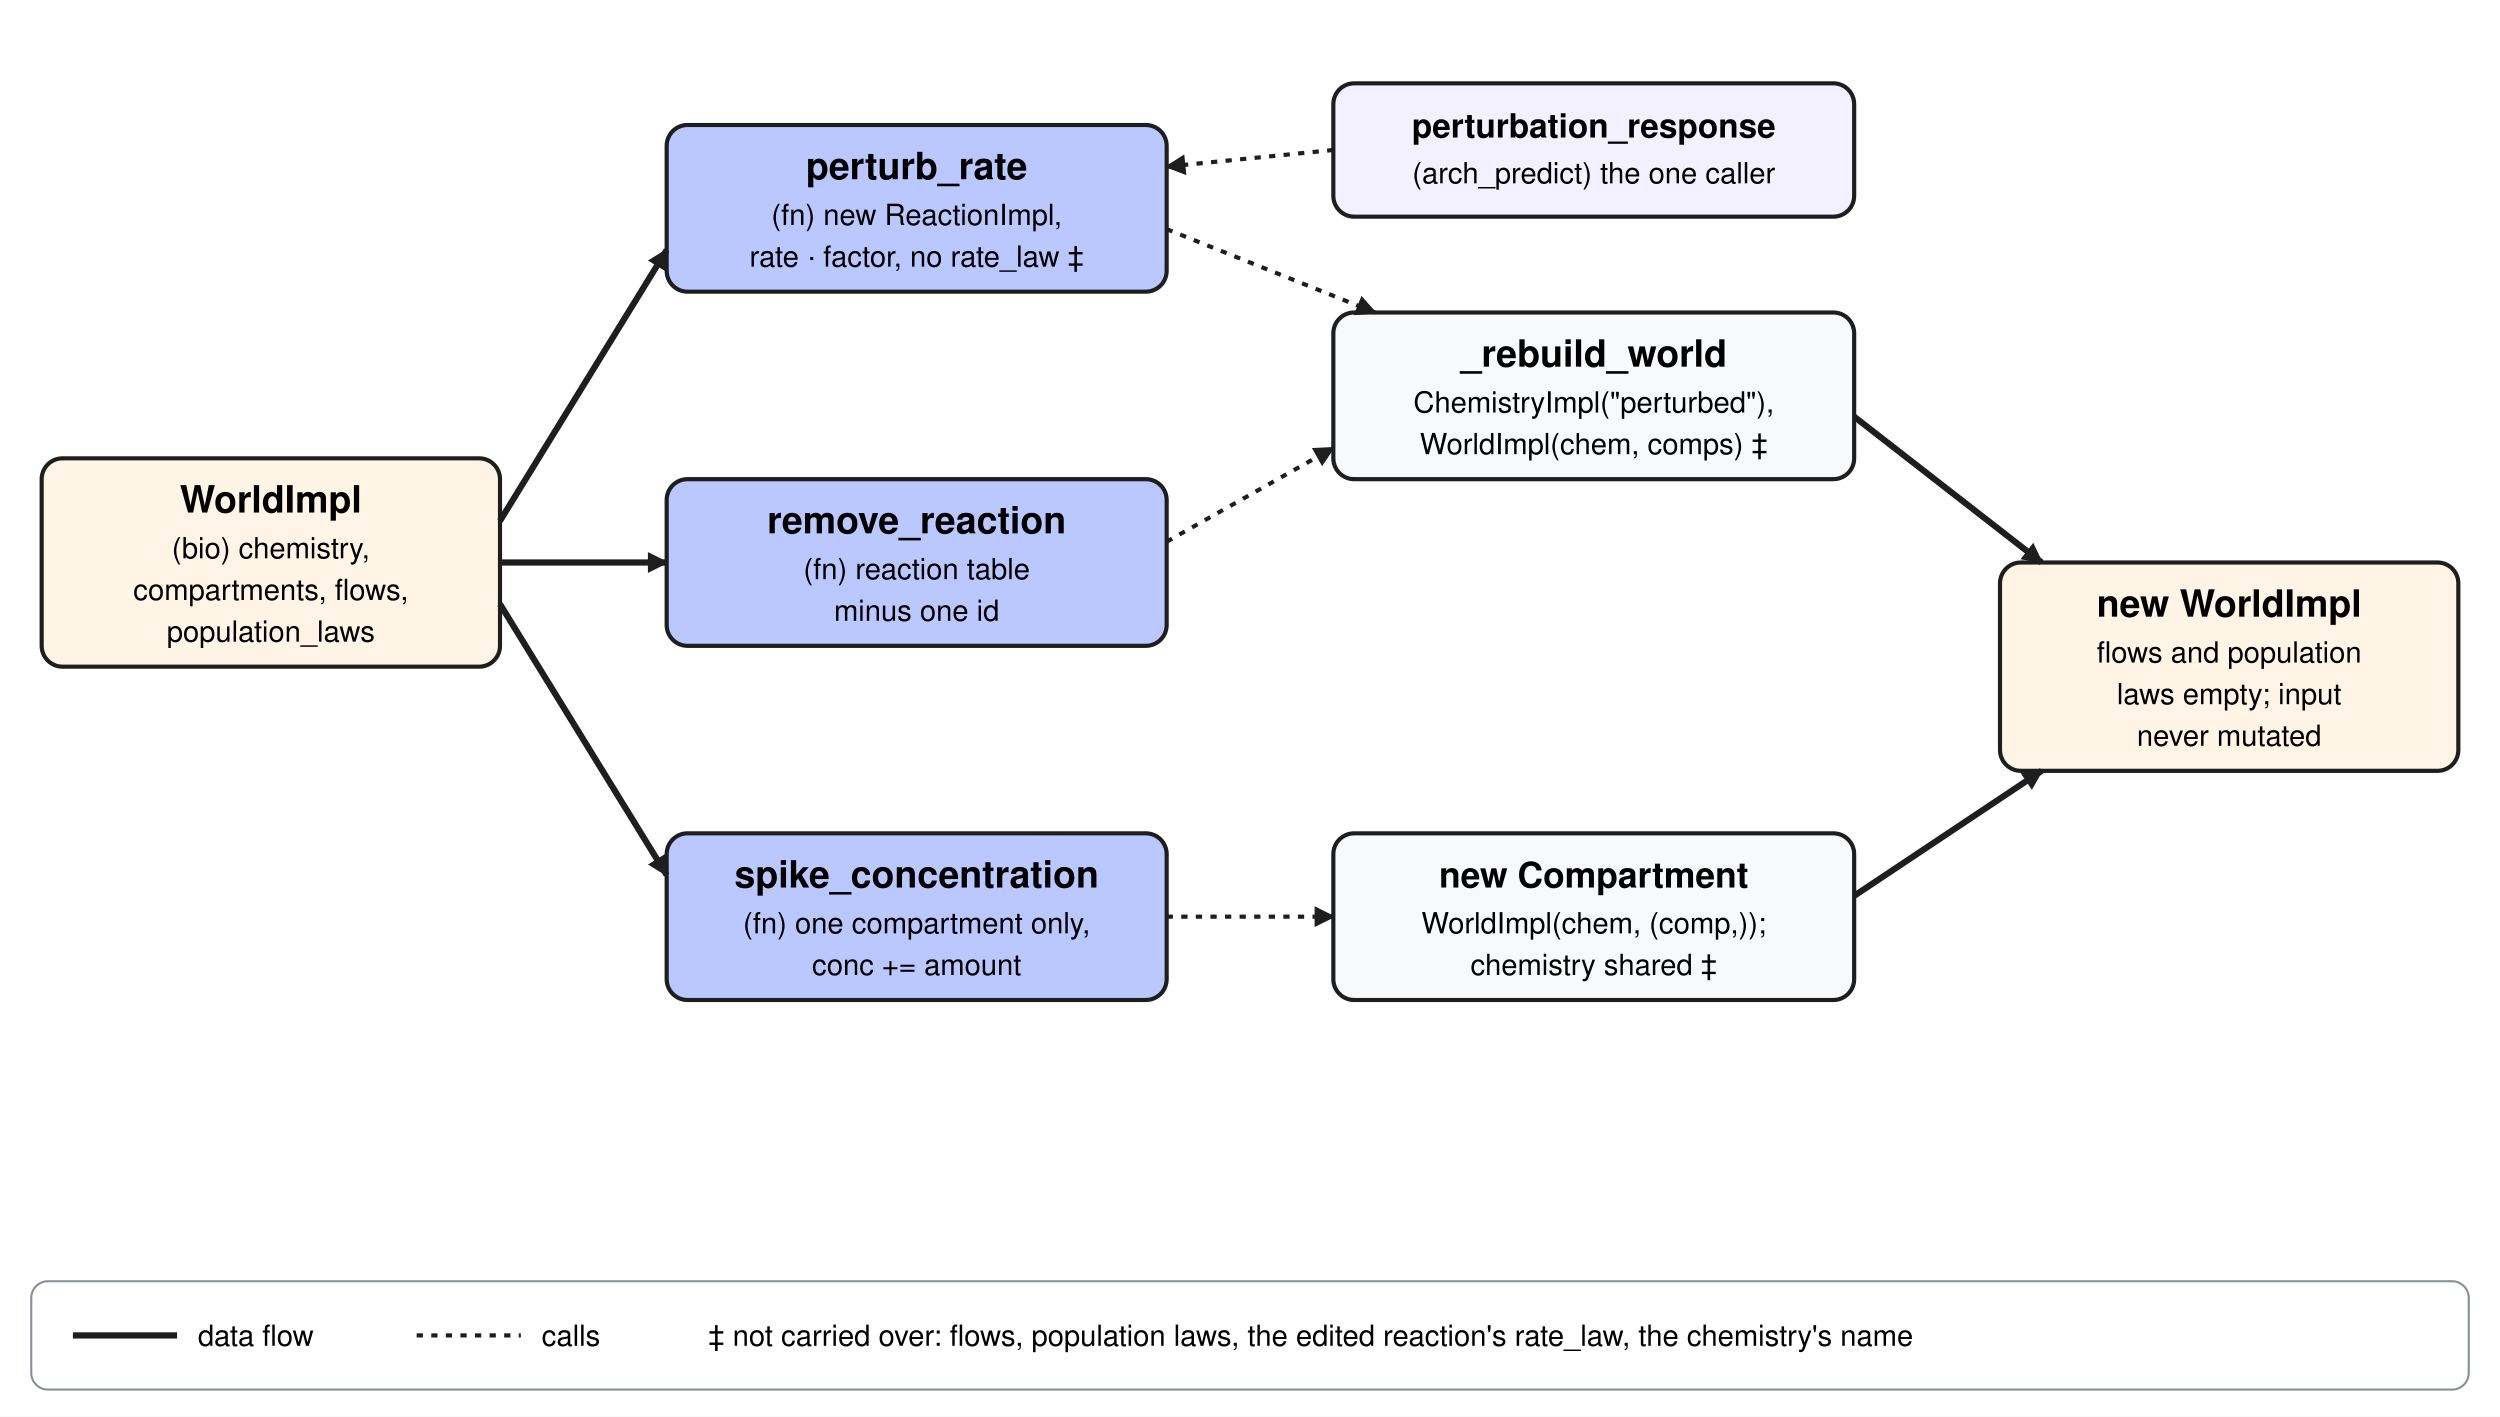
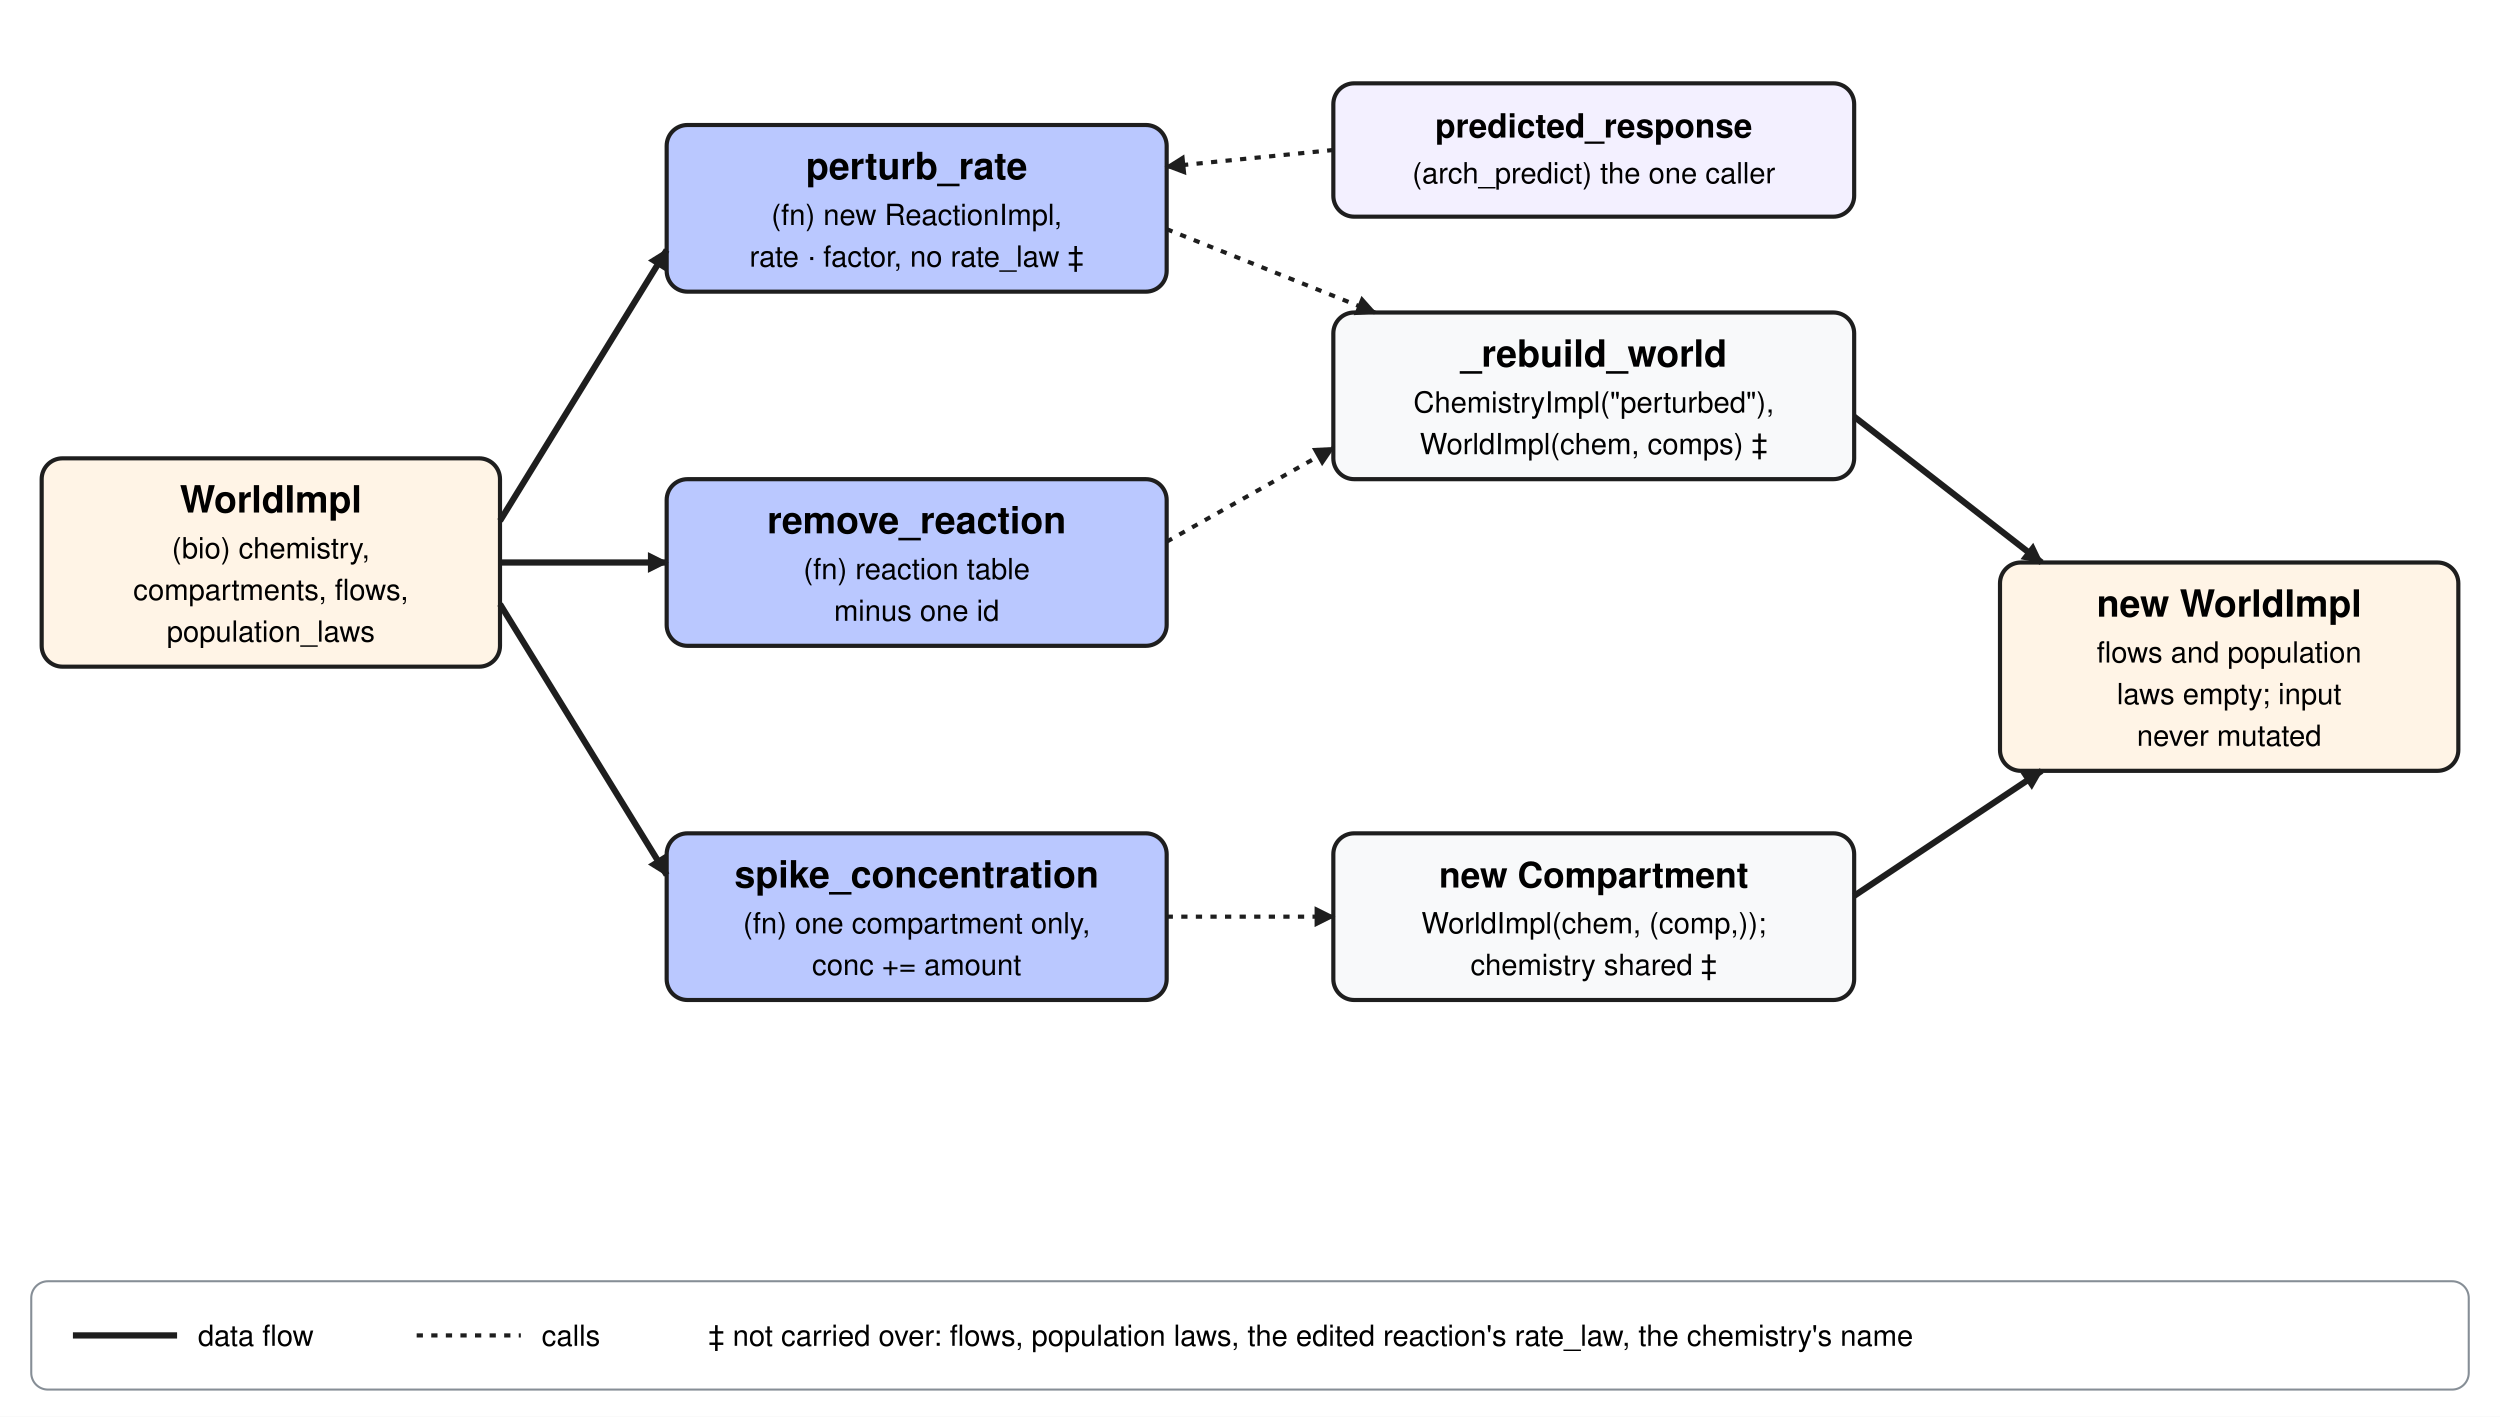
<svg xmlns="http://www.w3.org/2000/svg" width="2400" height="1360" viewBox="0 0 1200 680" font-family="Helvetica, Arial, sans-serif">
  <defs>
    <marker id="arrowhead" viewBox="0 0 10 10" refX="9" refY="5" markerUnits="userSpaceOnUse" markerWidth="10" markerHeight="10" orient="auto-start-reverse">
      <polygon id="arrowhead-shape" points="0,0 10,5 0,10" fill="#1e1e1e" />
    </marker>
  </defs>
  <rect id="bg" x="0" y="0" width="1200" height="680" fill="#ffffff" />
  <g id="n-world">
    <rect id="n-world-box" x="20" y="220" width="220" height="100" rx="10" fill="#fff4e6" stroke="#1e1e1e" stroke-width="2" />
    <text id="n-world-name" x="130" y="246" font-size="18" font-weight="600" text-anchor="middle">WorldImpl</text>
    <text id="n-world-k1" x="130" y="268" font-size="14" text-anchor="middle">(bio) chemistry,</text>
    <text id="n-world-k2" x="130" y="288" font-size="14" text-anchor="middle">compartments, flows,</text>
    <text id="n-world-k3" x="130" y="308" font-size="14" text-anchor="middle">population_laws</text>
  </g>
  <g id="n-rate">
    <rect id="n-rate-box" x="320" y="60" width="240" height="80" rx="10" fill="#bac8ff" stroke="#1e1e1e" stroke-width="2" />
    <text id="n-rate-name" x="440" y="86" font-size="18" font-weight="600" text-anchor="middle">perturb_rate</text>
    <text id="n-rate-kind" x="440" y="108" font-size="14" text-anchor="middle">(fn) new ReactionImpl,</text>
    <text id="n-rate-kind2" x="440" y="128" font-size="14" text-anchor="middle">rate · factor, no rate_law ‡</text>
  </g>
  <g id="n-rm">
    <rect id="n-rm-box" x="320" y="230" width="240" height="80" rx="10" fill="#bac8ff" stroke="#1e1e1e" stroke-width="2" />
    <text id="n-rm-name" x="440" y="256" font-size="18" font-weight="600" text-anchor="middle">remove_reaction</text>
    <text id="n-rm-kind" x="440" y="278" font-size="14" text-anchor="middle">(fn) reaction table</text>
    <text id="n-rm-kind2" x="440" y="298" font-size="14" text-anchor="middle">minus one id</text>
  </g>
  <g id="n-spike">
    <rect id="n-spike-box" x="320" y="400" width="240" height="80" rx="10" fill="#bac8ff" stroke="#1e1e1e" stroke-width="2" />
    <text id="n-spike-name" x="440" y="426" font-size="18" font-weight="600" text-anchor="middle">spike_concentration</text>
    <text id="n-spike-kind" x="440" y="448" font-size="14" text-anchor="middle">(fn) one compartment only,</text>
    <text id="n-spike-kind2" x="440" y="468" font-size="14" text-anchor="middle">conc += amount</text>
  </g>
  <line id="e-world-rate" x1="240" y1="250" x2="320" y2="120" stroke="#1e1e1e" stroke-width="3" marker-end="url(#arrowhead)" />
  <line id="e-world-rm" x1="240" y1="270" x2="320" y2="270" stroke="#1e1e1e" stroke-width="3" marker-end="url(#arrowhead)" />
  <line id="e-world-spike" x1="240" y1="290" x2="320" y2="420" stroke="#1e1e1e" stroke-width="3" marker-end="url(#arrowhead)" />
  <g id="n-rebuild">
    <rect id="n-rebuild-box" x="640" y="150" width="250" height="80" rx="10" fill="#f8f9fa" stroke="#1e1e1e" stroke-width="2" />
    <text id="n-rebuild-name" x="765" y="176" font-size="18" font-weight="600" text-anchor="middle">_rebuild_world</text>
    <text id="n-rebuild-kind" x="765" y="198" font-size="14" text-anchor="middle">ChemistryImpl("perturbed"),</text>
    <text id="n-rebuild-kind2" x="765" y="218" font-size="14" text-anchor="middle">WorldImpl(chem, comps) ‡</text>
  </g>
  <line id="e-rate-rebuild" x1="560" y1="110" x2="660" y2="150" stroke="#1e1e1e" stroke-width="2" stroke-dasharray="3 4" marker-end="url(#arrowhead)" />
  <line id="e-rm-rebuild" x1="560" y1="260" x2="640" y2="215" stroke="#1e1e1e" stroke-width="2" stroke-dasharray="3 4" marker-end="url(#arrowhead)" />
  <g id="n-comp">
    <rect id="n-comp-box" x="640" y="400" width="250" height="80" rx="10" fill="#f8f9fa" stroke="#1e1e1e" stroke-width="2" />
    <text id="n-comp-name" x="765" y="426" font-size="17" font-weight="600" text-anchor="middle">new Compartment</text>
    <text id="n-comp-kind" x="765" y="448" font-size="14" text-anchor="middle">WorldImpl(chem, (comp,));</text>
    <text id="n-comp-kind2" x="765" y="468" font-size="14" text-anchor="middle">chemistry shared ‡</text>
  </g>
  <line id="e-spike-comp" x1="560" y1="440" x2="640" y2="440" stroke="#1e1e1e" stroke-width="2" stroke-dasharray="3 4" marker-end="url(#arrowhead)" />
  <g id="n-out">
    <rect id="n-out-box" x="960" y="270" width="220" height="100" rx="10" fill="#fff4e6" stroke="#1e1e1e" stroke-width="2" />
    <text id="n-out-name" x="1070" y="296" font-size="18" font-weight="600" text-anchor="middle">new WorldImpl</text>
    <text id="n-out-k1" x="1070" y="318" font-size="14" text-anchor="middle">flows and population</text>
    <text id="n-out-k2" x="1070" y="338" font-size="14" text-anchor="middle">laws empty; input</text>
    <text id="n-out-k3" x="1070" y="358" font-size="14" text-anchor="middle">never mutated</text>
  </g>
  <line id="e-rebuild-out" x1="890" y1="200" x2="980" y2="270" stroke="#1e1e1e" stroke-width="3" marker-end="url(#arrowhead)" />
  <line id="e-comp-out" x1="890" y1="430" x2="980" y2="370" stroke="#1e1e1e" stroke-width="3" marker-end="url(#arrowhead)" />
  <g id="n-pred">
    <rect id="n-pred-box" x="640" y="40" width="250" height="64" rx="10" fill="#f3f0ff" stroke="#1e1e1e" stroke-width="2" />
-     <text id="n-pred-name" x="765" y="66" font-size="16" font-weight="600" text-anchor="middle">perturbation_response</text>
+     <text id="n-pred-name" x="765" y="66" font-size="16" font-weight="600" text-anchor="middle">predicted_response</text>
    <text id="n-pred-kind" x="765" y="88" font-size="14" text-anchor="middle">(arch_predict) the one caller</text>
  </g>
  <line id="e-pred-rate" x1="640" y1="72" x2="560" y2="80" stroke="#1e1e1e" stroke-width="2" stroke-dasharray="3 4" marker-end="url(#arrowhead)" />
  <g id="legend">
    <rect id="legend-box" x="15" y="615" width="1170" height="52" rx="8" fill="#ffffff" stroke="#868e96" stroke-width="1" />
    <line id="legend-solid" x1="35" y1="641" x2="85" y2="641" stroke="#1e1e1e" stroke-width="3" />
    <text id="legend-solid-text" x="95" y="646" font-size="14">data flow</text>
    <line id="legend-dotted" x1="200" y1="641" x2="250" y2="641" stroke="#1e1e1e" stroke-width="2" stroke-dasharray="3 4" />
    <text id="legend-dotted-text" x="260" y="646" font-size="14">calls</text>
    <text id="legend-dagger" x="340" y="646" font-size="14">‡ not carried over: flows, population laws, the edited reaction's rate_law, the chemistry's name</text>
  </g>
</svg>
